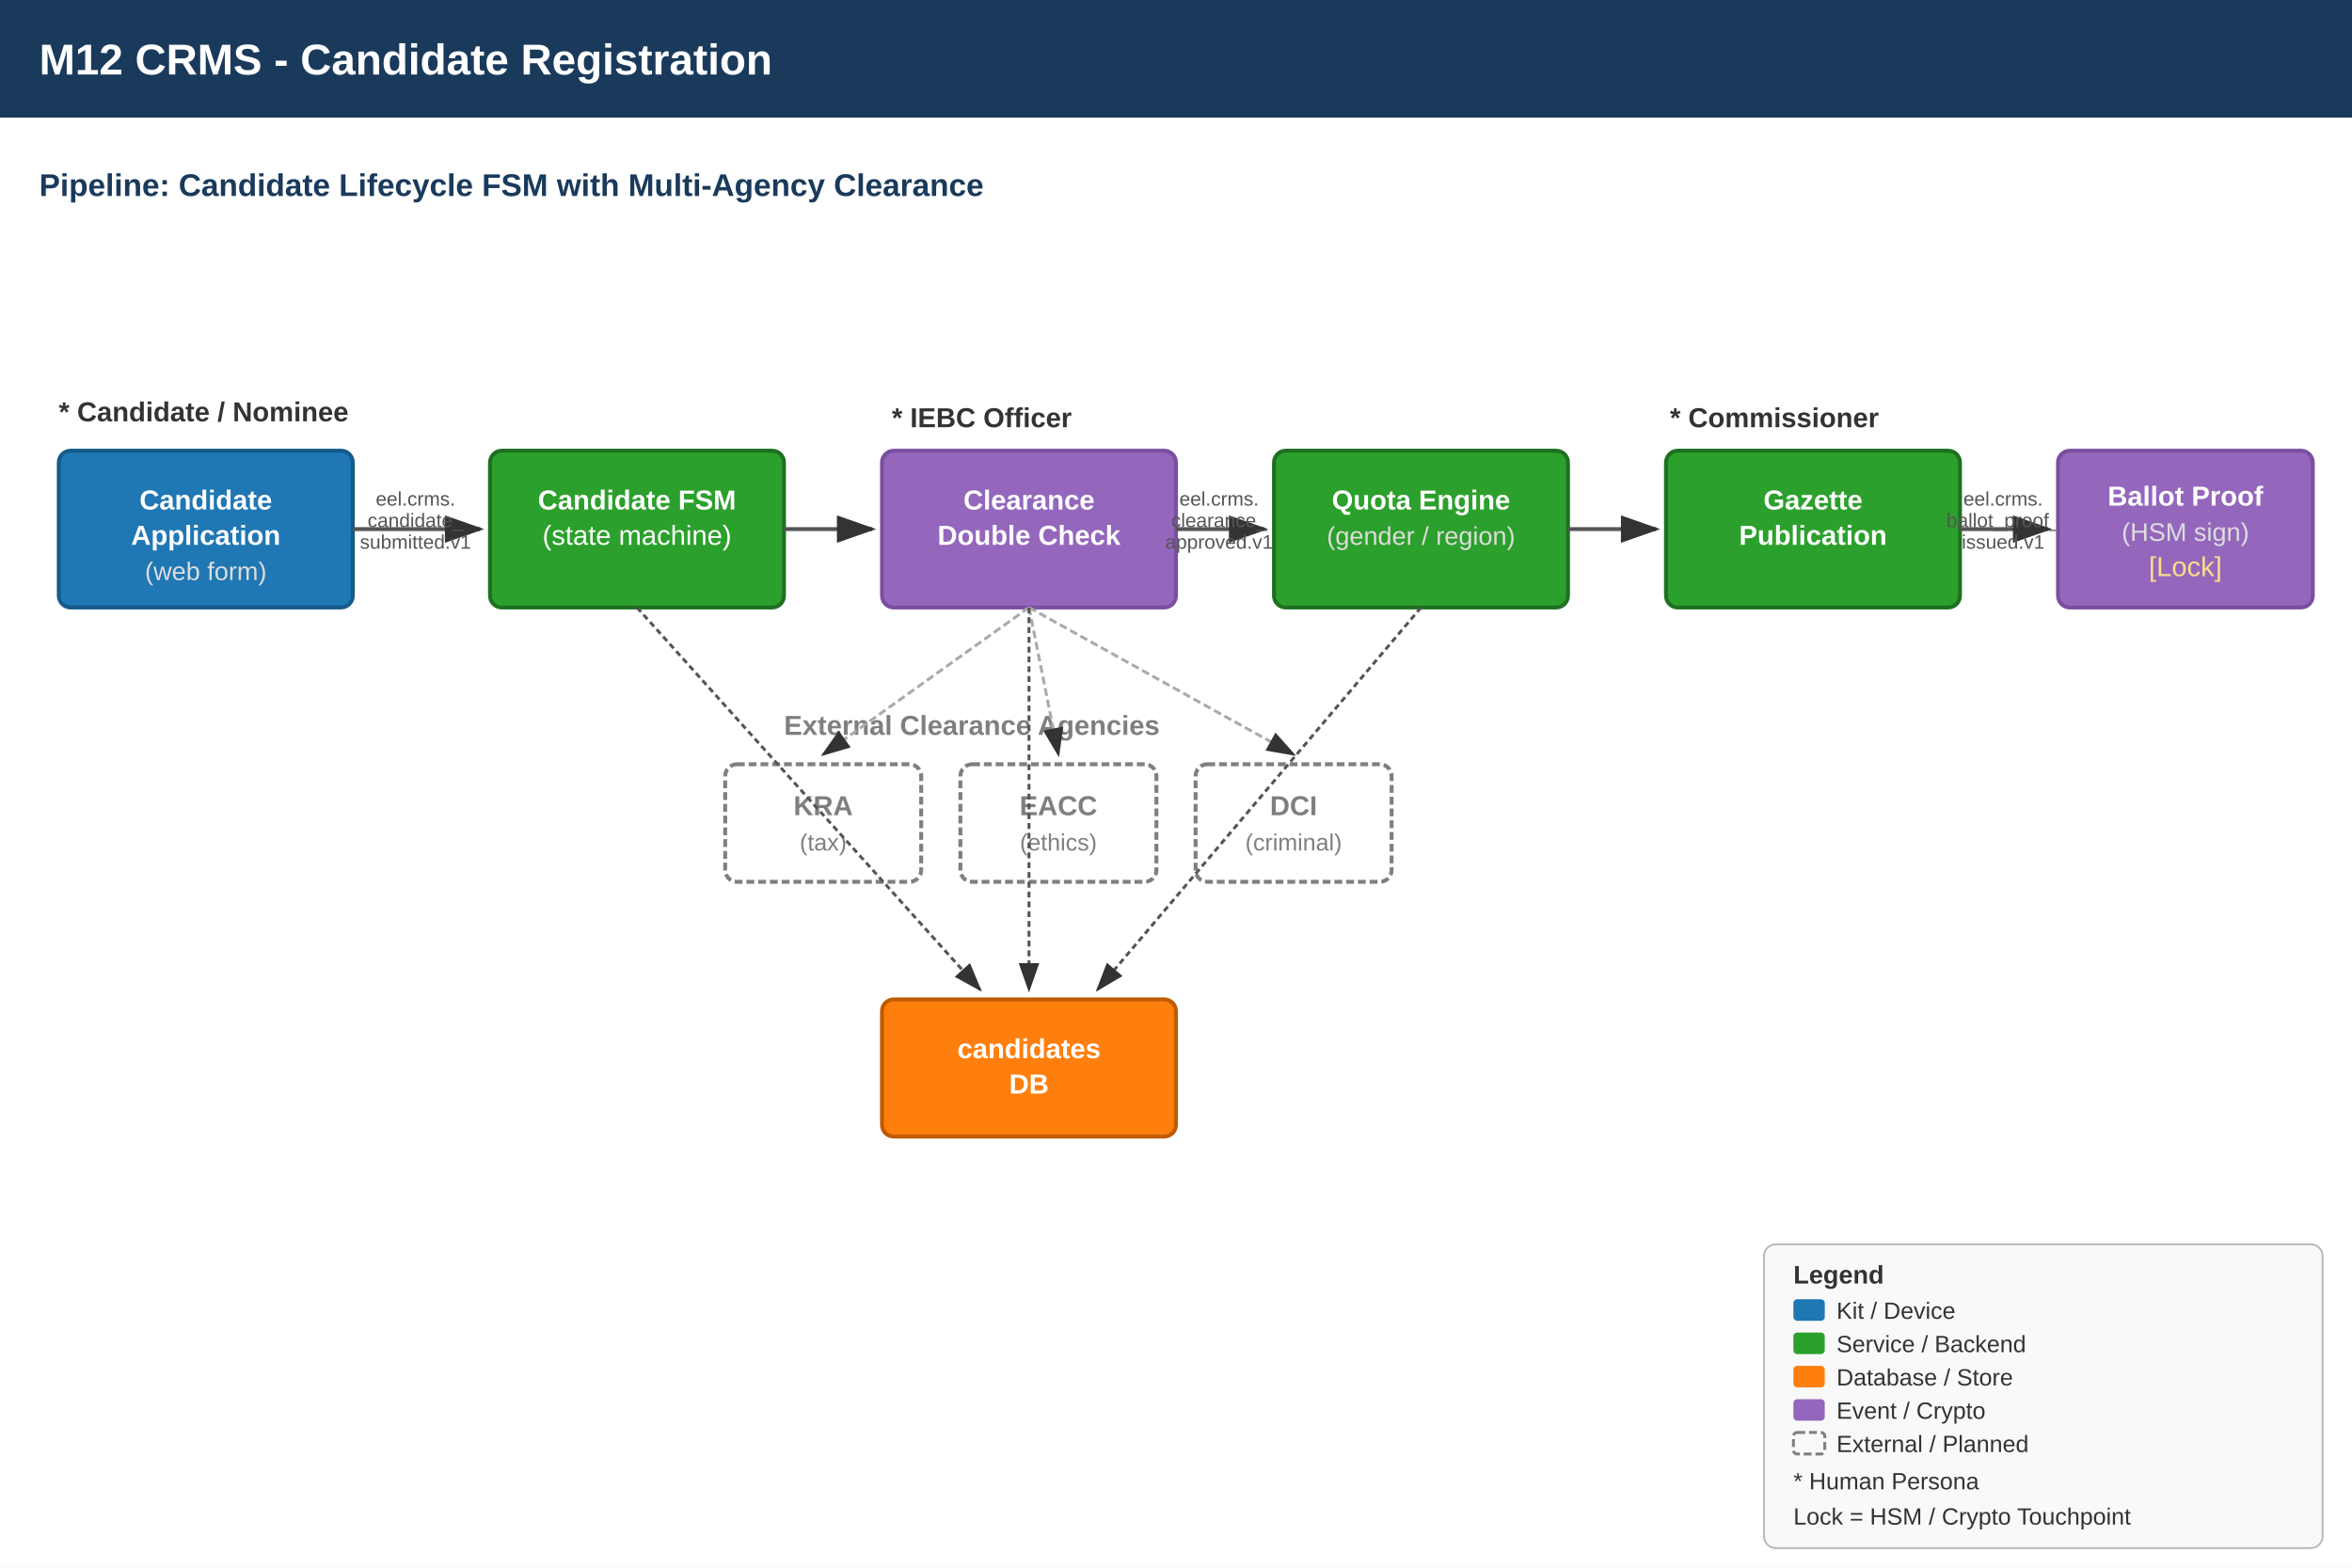
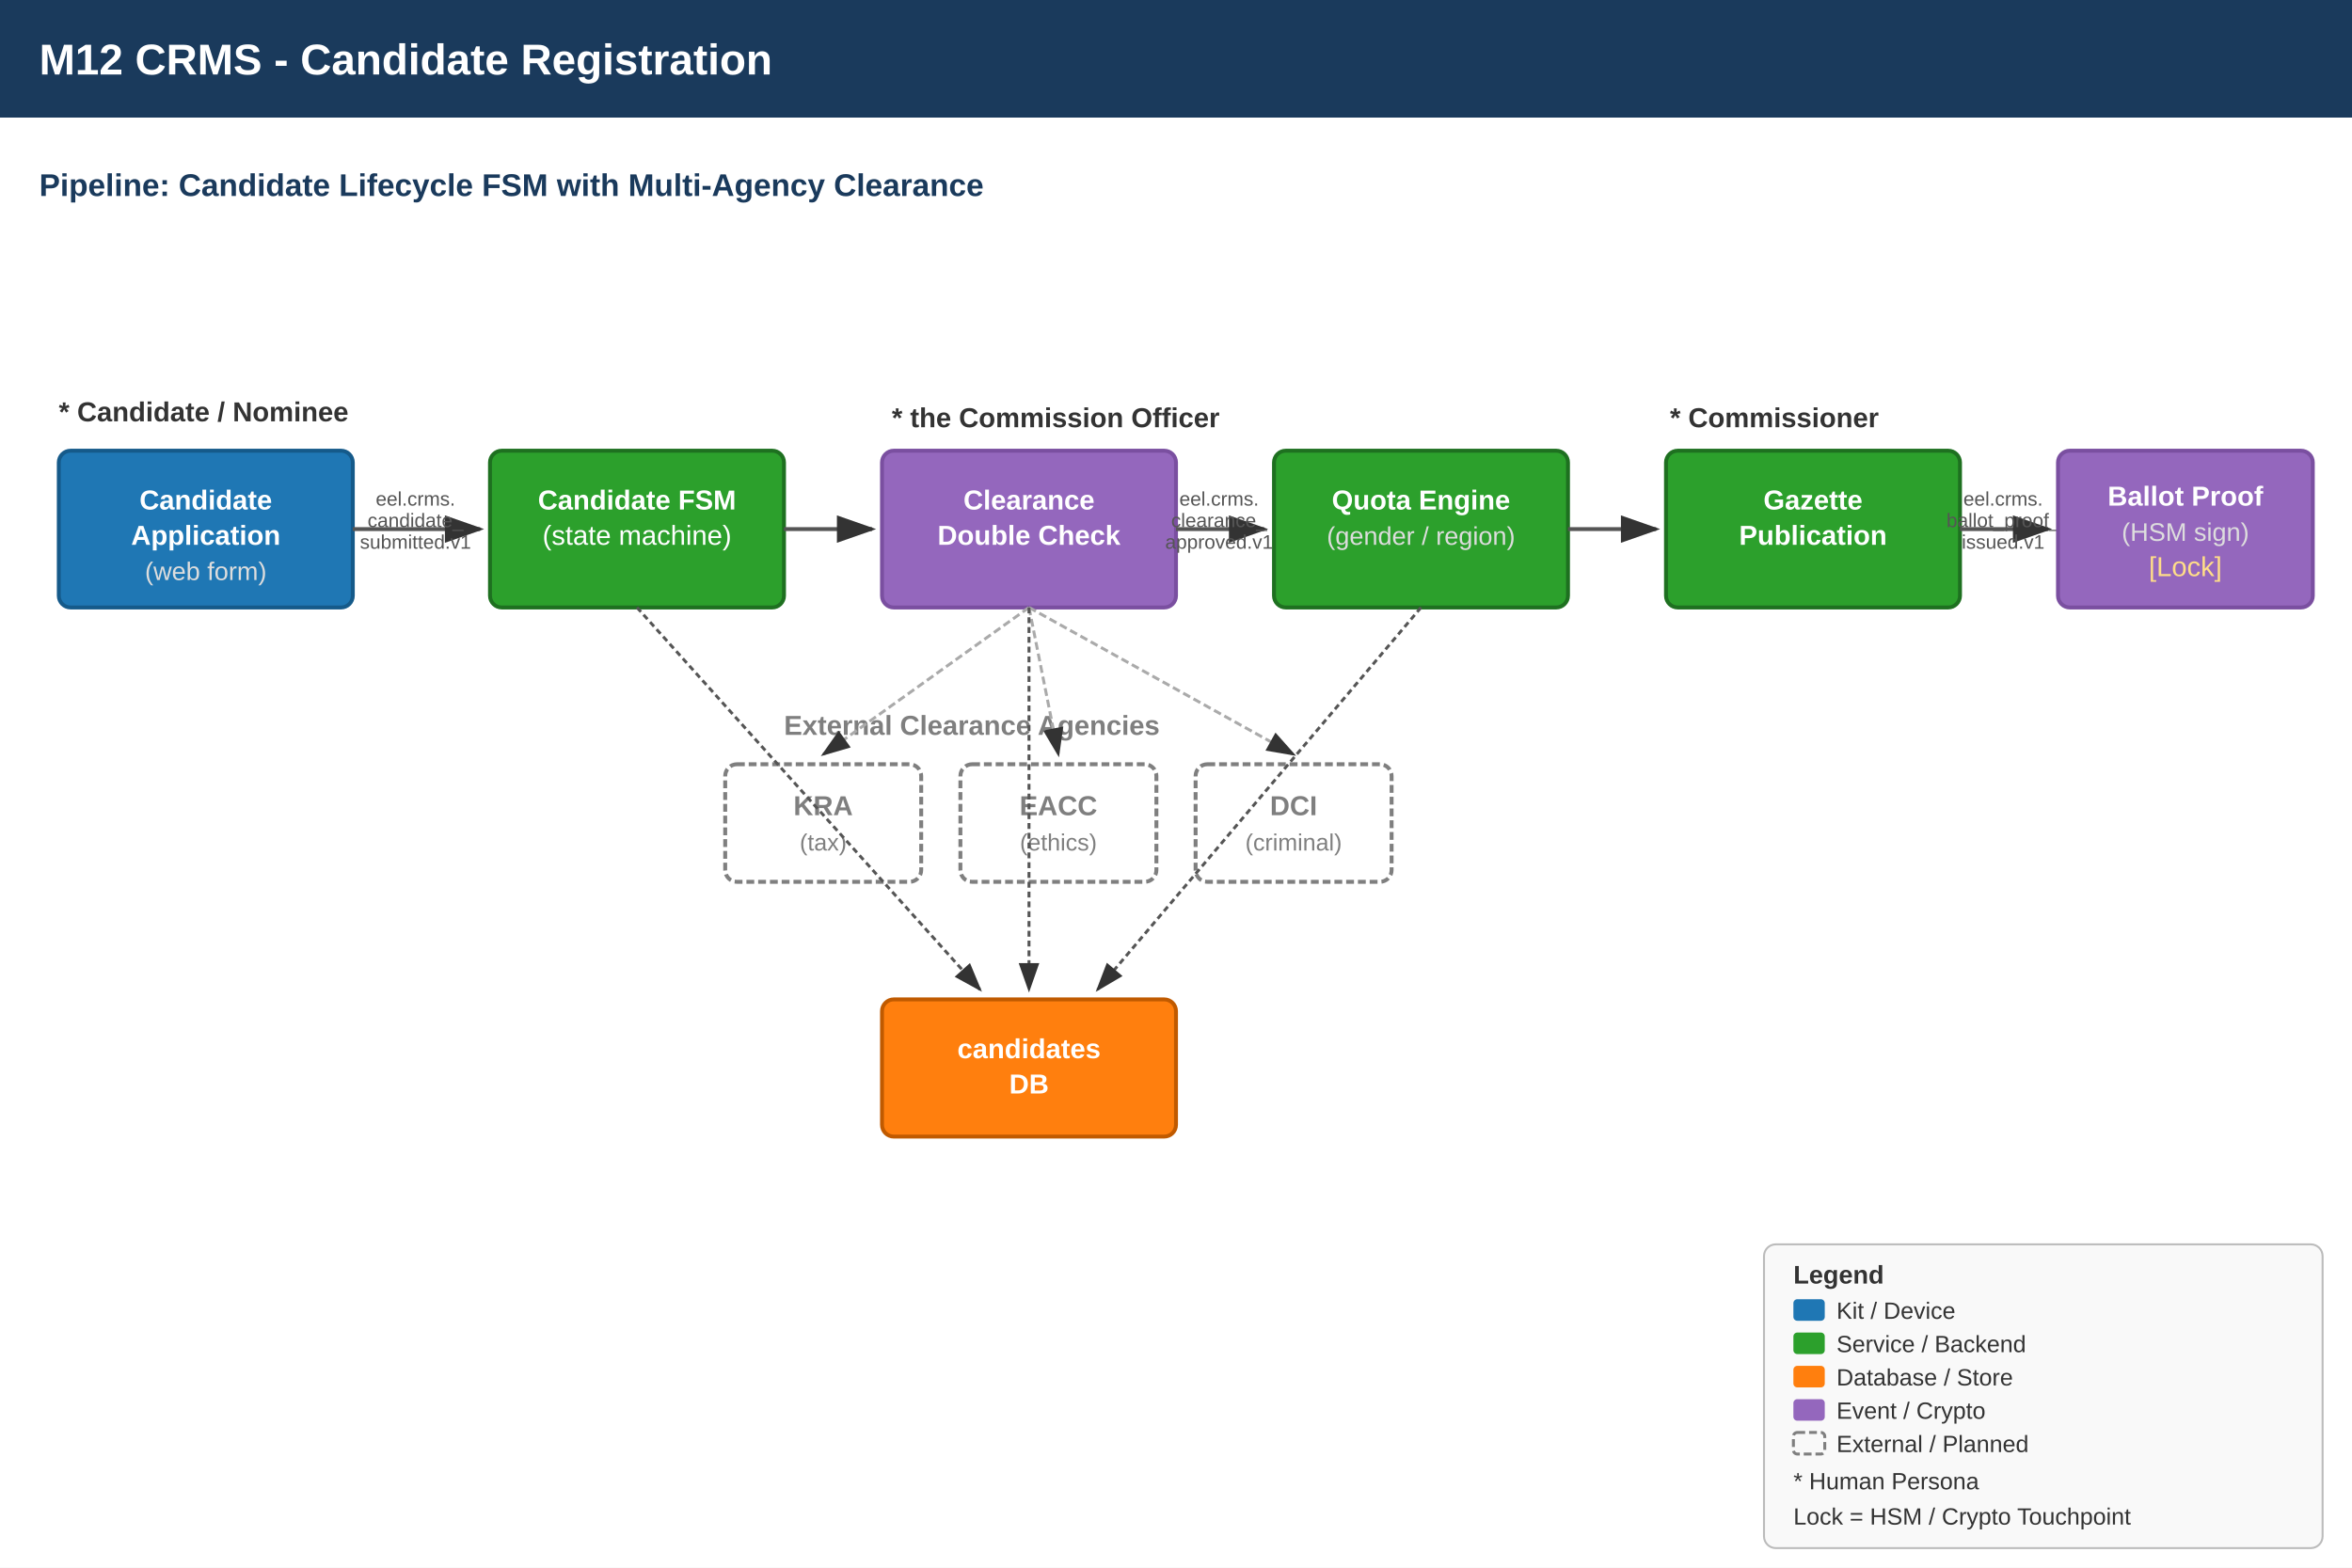
<svg xmlns="http://www.w3.org/2000/svg" viewBox="0 0 1200 800" width="1200" height="800">
  <defs>
    <marker id="arrow" markerWidth="10" markerHeight="7" refX="9" refY="3.5" orient="auto">
      <polygon points="0 0, 10 3.5, 0 7" fill="#333" />
    </marker>
  </defs>
  <rect width="1200" height="800" fill="#ffffff" />
  <rect x="0" y="0" width="1200" height="60" fill="#1a3a5c" />
  <text x="20" y="38" font-family="Arial,sans-serif" font-size="22" font-weight="bold" fill="white">M12 CRMS - Candidate Registration</text>
  <text x="20" y="100" font-family="Arial,sans-serif" font-size="16" font-weight="bold" fill="#1a3a5c">Pipeline: Candidate Lifecycle FSM with Multi-Agency Clearance</text>
  <text x="30" y="215" font-family="Arial,sans-serif" font-size="14" font-weight="bold" fill="#333">* Candidate / Nominee</text>
  <rect x="30" y="230" width="150" height="80" rx="6" fill="#1f77b4" stroke="#155a8a" stroke-width="2" />
  <text x="105" y="260" font-family="Arial,sans-serif" font-size="14" font-weight="bold" fill="white" text-anchor="middle">Candidate</text>
  <text x="105" y="278" font-family="Arial,sans-serif" font-size="14" font-weight="bold" fill="white" text-anchor="middle">Application</text>
  <text x="105" y="296" font-family="Arial,sans-serif" font-size="13" fill="#ddd" text-anchor="middle">(web form)</text>
  <line x1="180" y1="270" x2="245" y2="270" stroke="#555" stroke-width="2" marker-end="url(#arrow)" />
  <text x="212" y="258" font-family="Arial,sans-serif" font-size="10" fill="#555" text-anchor="middle">eel.crms.</text>
  <text x="212" y="269" font-family="Arial,sans-serif" font-size="10" fill="#555" text-anchor="middle">candidate_</text>
  <text x="212" y="280" font-family="Arial,sans-serif" font-size="10" fill="#555" text-anchor="middle">submitted.v1</text>
  <rect x="250" y="230" width="150" height="80" rx="6" fill="#2ca02c" stroke="#1e7020" stroke-width="2" />
  <text x="325" y="260" font-family="Arial,sans-serif" font-size="14" font-weight="bold" fill="white" text-anchor="middle">Candidate FSM</text>
  <text x="325" y="278" font-family="Arial,sans-serif" font-size="14" fill="white" text-anchor="middle">(state machine)</text>
  <line x1="400" y1="270" x2="445" y2="270" stroke="#555" stroke-width="2" marker-end="url(#arrow)" />
-   <text x="455" y="218" font-family="Arial,sans-serif" font-size="14" font-weight="bold" fill="#333">* IEBC Officer</text>
+   <text x="455" y="218" font-family="Arial,sans-serif" font-size="14" font-weight="bold" fill="#333">* the Commission Officer</text>
  <rect x="450" y="230" width="150" height="80" rx="6" fill="#9467bd" stroke="#7a4fa0" stroke-width="2" />
  <text x="525" y="260" font-family="Arial,sans-serif" font-size="14" font-weight="bold" fill="white" text-anchor="middle">Clearance</text>
  <text x="525" y="278" font-family="Arial,sans-serif" font-size="14" font-weight="bold" fill="white" text-anchor="middle">Double Check</text>
  <line x1="600" y1="270" x2="645" y2="270" stroke="#555" stroke-width="2" marker-end="url(#arrow)" />
  <text x="622" y="258" font-family="Arial,sans-serif" font-size="10" fill="#555" text-anchor="middle">eel.crms.</text>
  <text x="622" y="269" font-family="Arial,sans-serif" font-size="10" fill="#555" text-anchor="middle">clearance_</text>
  <text x="622" y="280" font-family="Arial,sans-serif" font-size="10" fill="#555" text-anchor="middle">approved.v1</text>
  <rect x="650" y="230" width="150" height="80" rx="6" fill="#2ca02c" stroke="#1e7020" stroke-width="2" />
  <text x="725" y="260" font-family="Arial,sans-serif" font-size="14" font-weight="bold" fill="white" text-anchor="middle">Quota Engine</text>
  <text x="725" y="278" font-family="Arial,sans-serif" font-size="13" fill="#ddd" text-anchor="middle">(gender / region)</text>
  <line x1="800" y1="270" x2="845" y2="270" stroke="#555" stroke-width="2" marker-end="url(#arrow)" />
  <text x="852" y="218" font-family="Arial,sans-serif" font-size="14" font-weight="bold" fill="#333">* Commissioner</text>
  <rect x="850" y="230" width="150" height="80" rx="6" fill="#2ca02c" stroke="#1e7020" stroke-width="2" />
  <text x="925" y="260" font-family="Arial,sans-serif" font-size="14" font-weight="bold" fill="white" text-anchor="middle">Gazette</text>
  <text x="925" y="278" font-family="Arial,sans-serif" font-size="14" font-weight="bold" fill="white" text-anchor="middle">Publication</text>
  <line x1="1000" y1="270" x2="1045" y2="270" stroke="#555" stroke-width="2" marker-end="url(#arrow)" />
  <text x="1022" y="258" font-family="Arial,sans-serif" font-size="10" fill="#555" text-anchor="middle">eel.crms.</text>
  <text x="1022" y="269" font-family="Arial,sans-serif" font-size="10" fill="#555" text-anchor="middle">ballot_proof_</text>
  <text x="1022" y="280" font-family="Arial,sans-serif" font-size="10" fill="#555" text-anchor="middle">issued.v1</text>
  <rect x="1050" y="230" width="130" height="80" rx="6" fill="#9467bd" stroke="#7a4fa0" stroke-width="2" />
  <text x="1115" y="258" font-family="Arial,sans-serif" font-size="14" font-weight="bold" fill="white" text-anchor="middle">Ballot Proof</text>
  <text x="1115" y="276" font-family="Arial,sans-serif" font-size="13" fill="#ddd" text-anchor="middle">(HSM sign)</text>
  <text x="1115" y="294" font-family="Arial,sans-serif" font-size="14" fill="#ffdd88" text-anchor="middle">[Lock]</text>
  <text x="400" y="375" font-family="Arial,sans-serif" font-size="14" font-weight="bold" fill="#7f7f7f">External Clearance Agencies</text>
  <rect x="370" y="390" width="100" height="60" rx="6" fill="none" stroke="#7f7f7f" stroke-dasharray="4 2" stroke-width="2" />
  <text x="420" y="416" font-family="Arial,sans-serif" font-size="14" font-weight="bold" fill="#7f7f7f" text-anchor="middle">KRA</text>
  <text x="420" y="434" font-family="Arial,sans-serif" font-size="12" fill="#7f7f7f" text-anchor="middle">(tax)</text>
  <rect x="490" y="390" width="100" height="60" rx="6" fill="none" stroke="#7f7f7f" stroke-dasharray="4 2" stroke-width="2" />
  <text x="540" y="416" font-family="Arial,sans-serif" font-size="14" font-weight="bold" fill="#7f7f7f" text-anchor="middle">EACC</text>
  <text x="540" y="434" font-family="Arial,sans-serif" font-size="12" fill="#7f7f7f" text-anchor="middle">(ethics)</text>
  <rect x="610" y="390" width="100" height="60" rx="6" fill="none" stroke="#7f7f7f" stroke-dasharray="4 2" stroke-width="2" />
  <text x="660" y="416" font-family="Arial,sans-serif" font-size="14" font-weight="bold" fill="#7f7f7f" text-anchor="middle">DCI</text>
  <text x="660" y="434" font-family="Arial,sans-serif" font-size="12" fill="#7f7f7f" text-anchor="middle">(criminal)</text>
  <line x1="525" y1="310" x2="420" y2="385" stroke="#aaa" stroke-width="1.5" stroke-dasharray="4 2" marker-end="url(#arrow)" />
  <line x1="525" y1="310" x2="540" y2="385" stroke="#aaa" stroke-width="1.5" stroke-dasharray="4 2" marker-end="url(#arrow)" />
  <line x1="525" y1="310" x2="660" y2="385" stroke="#aaa" stroke-width="1.5" stroke-dasharray="4 2" marker-end="url(#arrow)" />
  <rect x="450" y="510" width="150" height="70" rx="6" fill="#ff7f0e" stroke="#c05a00" stroke-width="2" />
  <text x="525" y="540" font-family="Arial,sans-serif" font-size="14" font-weight="bold" fill="white" text-anchor="middle">candidates</text>
  <text x="525" y="558" font-family="Arial,sans-serif" font-size="14" font-weight="bold" fill="white" text-anchor="middle">DB</text>
  <line x1="325" y1="310" x2="500" y2="505" stroke="#555" stroke-width="1.5" stroke-dasharray="3 2" marker-end="url(#arrow)" />
  <line x1="525" y1="310" x2="525" y2="505" stroke="#555" stroke-width="1.5" stroke-dasharray="3 2" marker-end="url(#arrow)" />
  <line x1="725" y1="310" x2="560" y2="505" stroke="#555" stroke-width="1.5" stroke-dasharray="3 2" marker-end="url(#arrow)" />
  <rect x="900" y="635" width="285" height="155" rx="6" fill="#f9f9f9" stroke="#bbb" stroke-width="1" />
  <text x="915" y="655" font-family="Arial,sans-serif" font-size="13" font-weight="bold" fill="#333">Legend</text>
  <rect x="915" y="663" width="16" height="11" rx="2" fill="#1f77b4" />
  <text x="937" y="673" font-family="Arial,sans-serif" font-size="12" fill="#333">Kit / Device</text>
  <rect x="915" y="680" width="16" height="11" rx="2" fill="#2ca02c" />
  <text x="937" y="690" font-family="Arial,sans-serif" font-size="12" fill="#333">Service / Backend</text>
  <rect x="915" y="697" width="16" height="11" rx="2" fill="#ff7f0e" />
  <text x="937" y="707" font-family="Arial,sans-serif" font-size="12" fill="#333">Database / Store</text>
  <rect x="915" y="714" width="16" height="11" rx="2" fill="#9467bd" />
  <text x="937" y="724" font-family="Arial,sans-serif" font-size="12" fill="#333">Event / Crypto</text>
  <rect x="915" y="731" width="16" height="11" rx="2" fill="none" stroke="#7f7f7f" stroke-dasharray="4 2" stroke-width="1.5" />
  <text x="937" y="741" font-family="Arial,sans-serif" font-size="12" fill="#333">External / Planned</text>
  <text x="915" y="760" font-family="Arial,sans-serif" font-size="12" fill="#333">* Human Persona</text>
  <text x="915" y="778" font-family="Arial,sans-serif" font-size="12" fill="#333">Lock = HSM / Crypto Touchpoint</text>
</svg>
